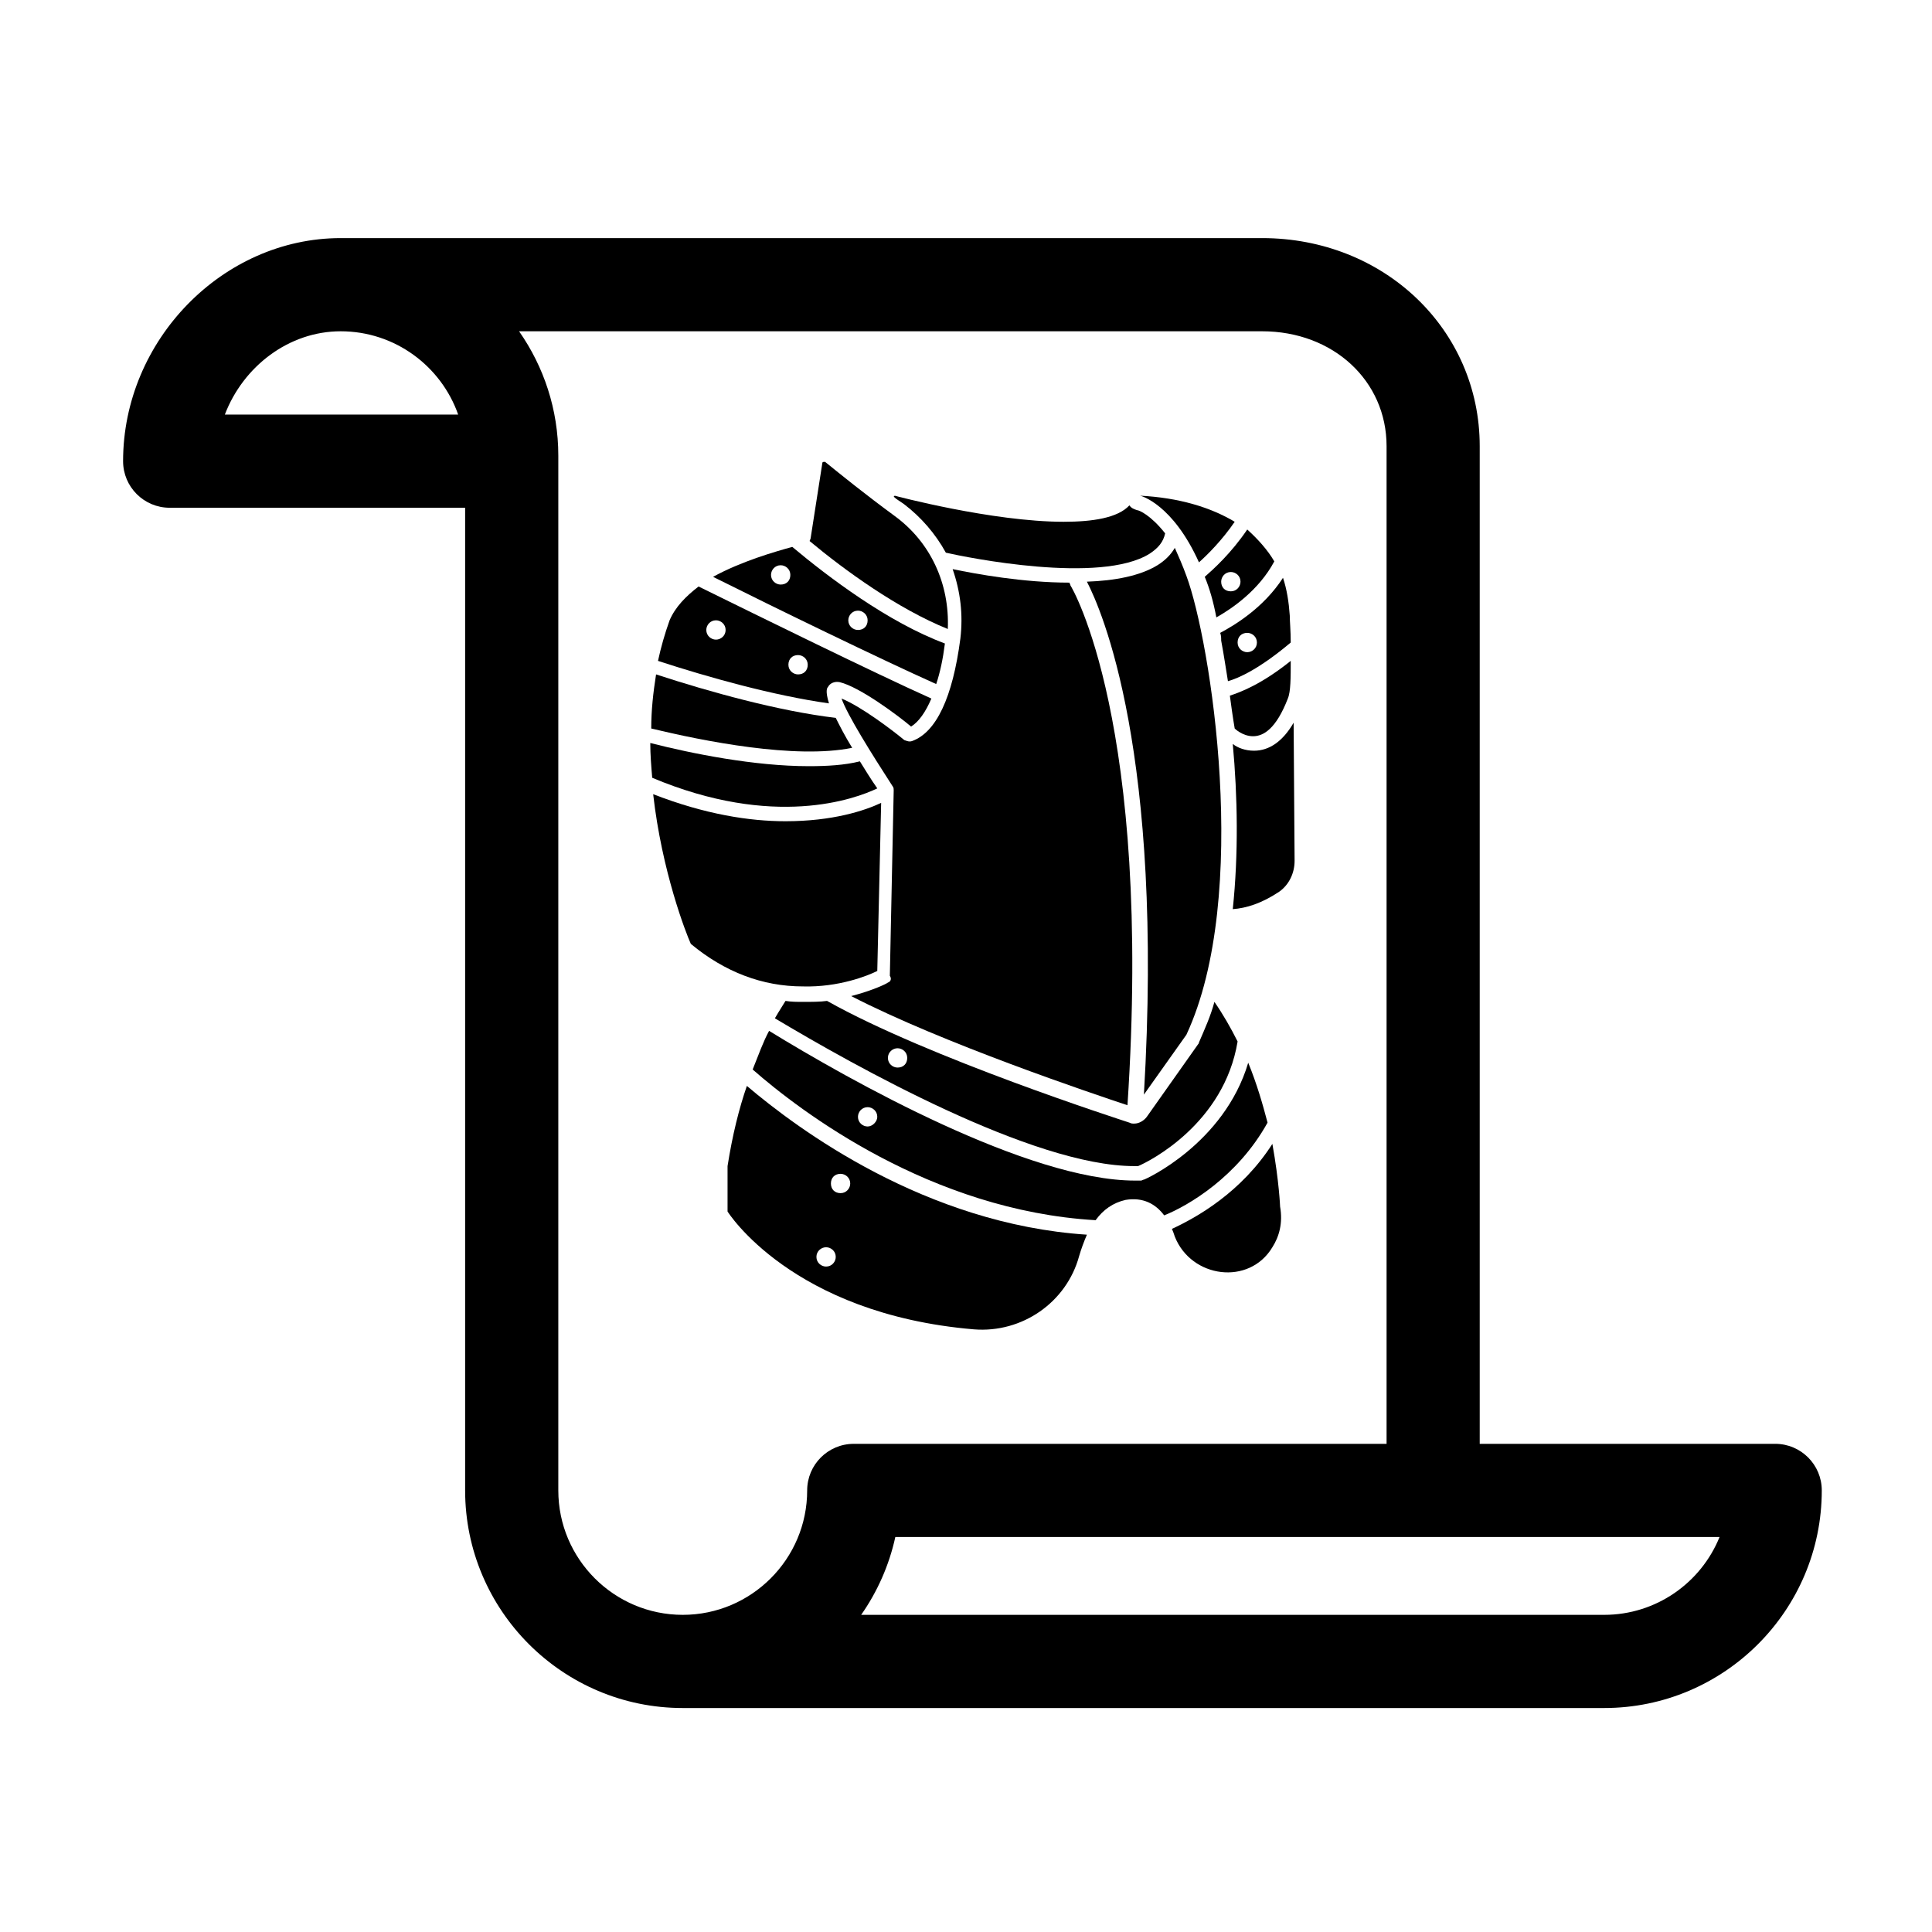
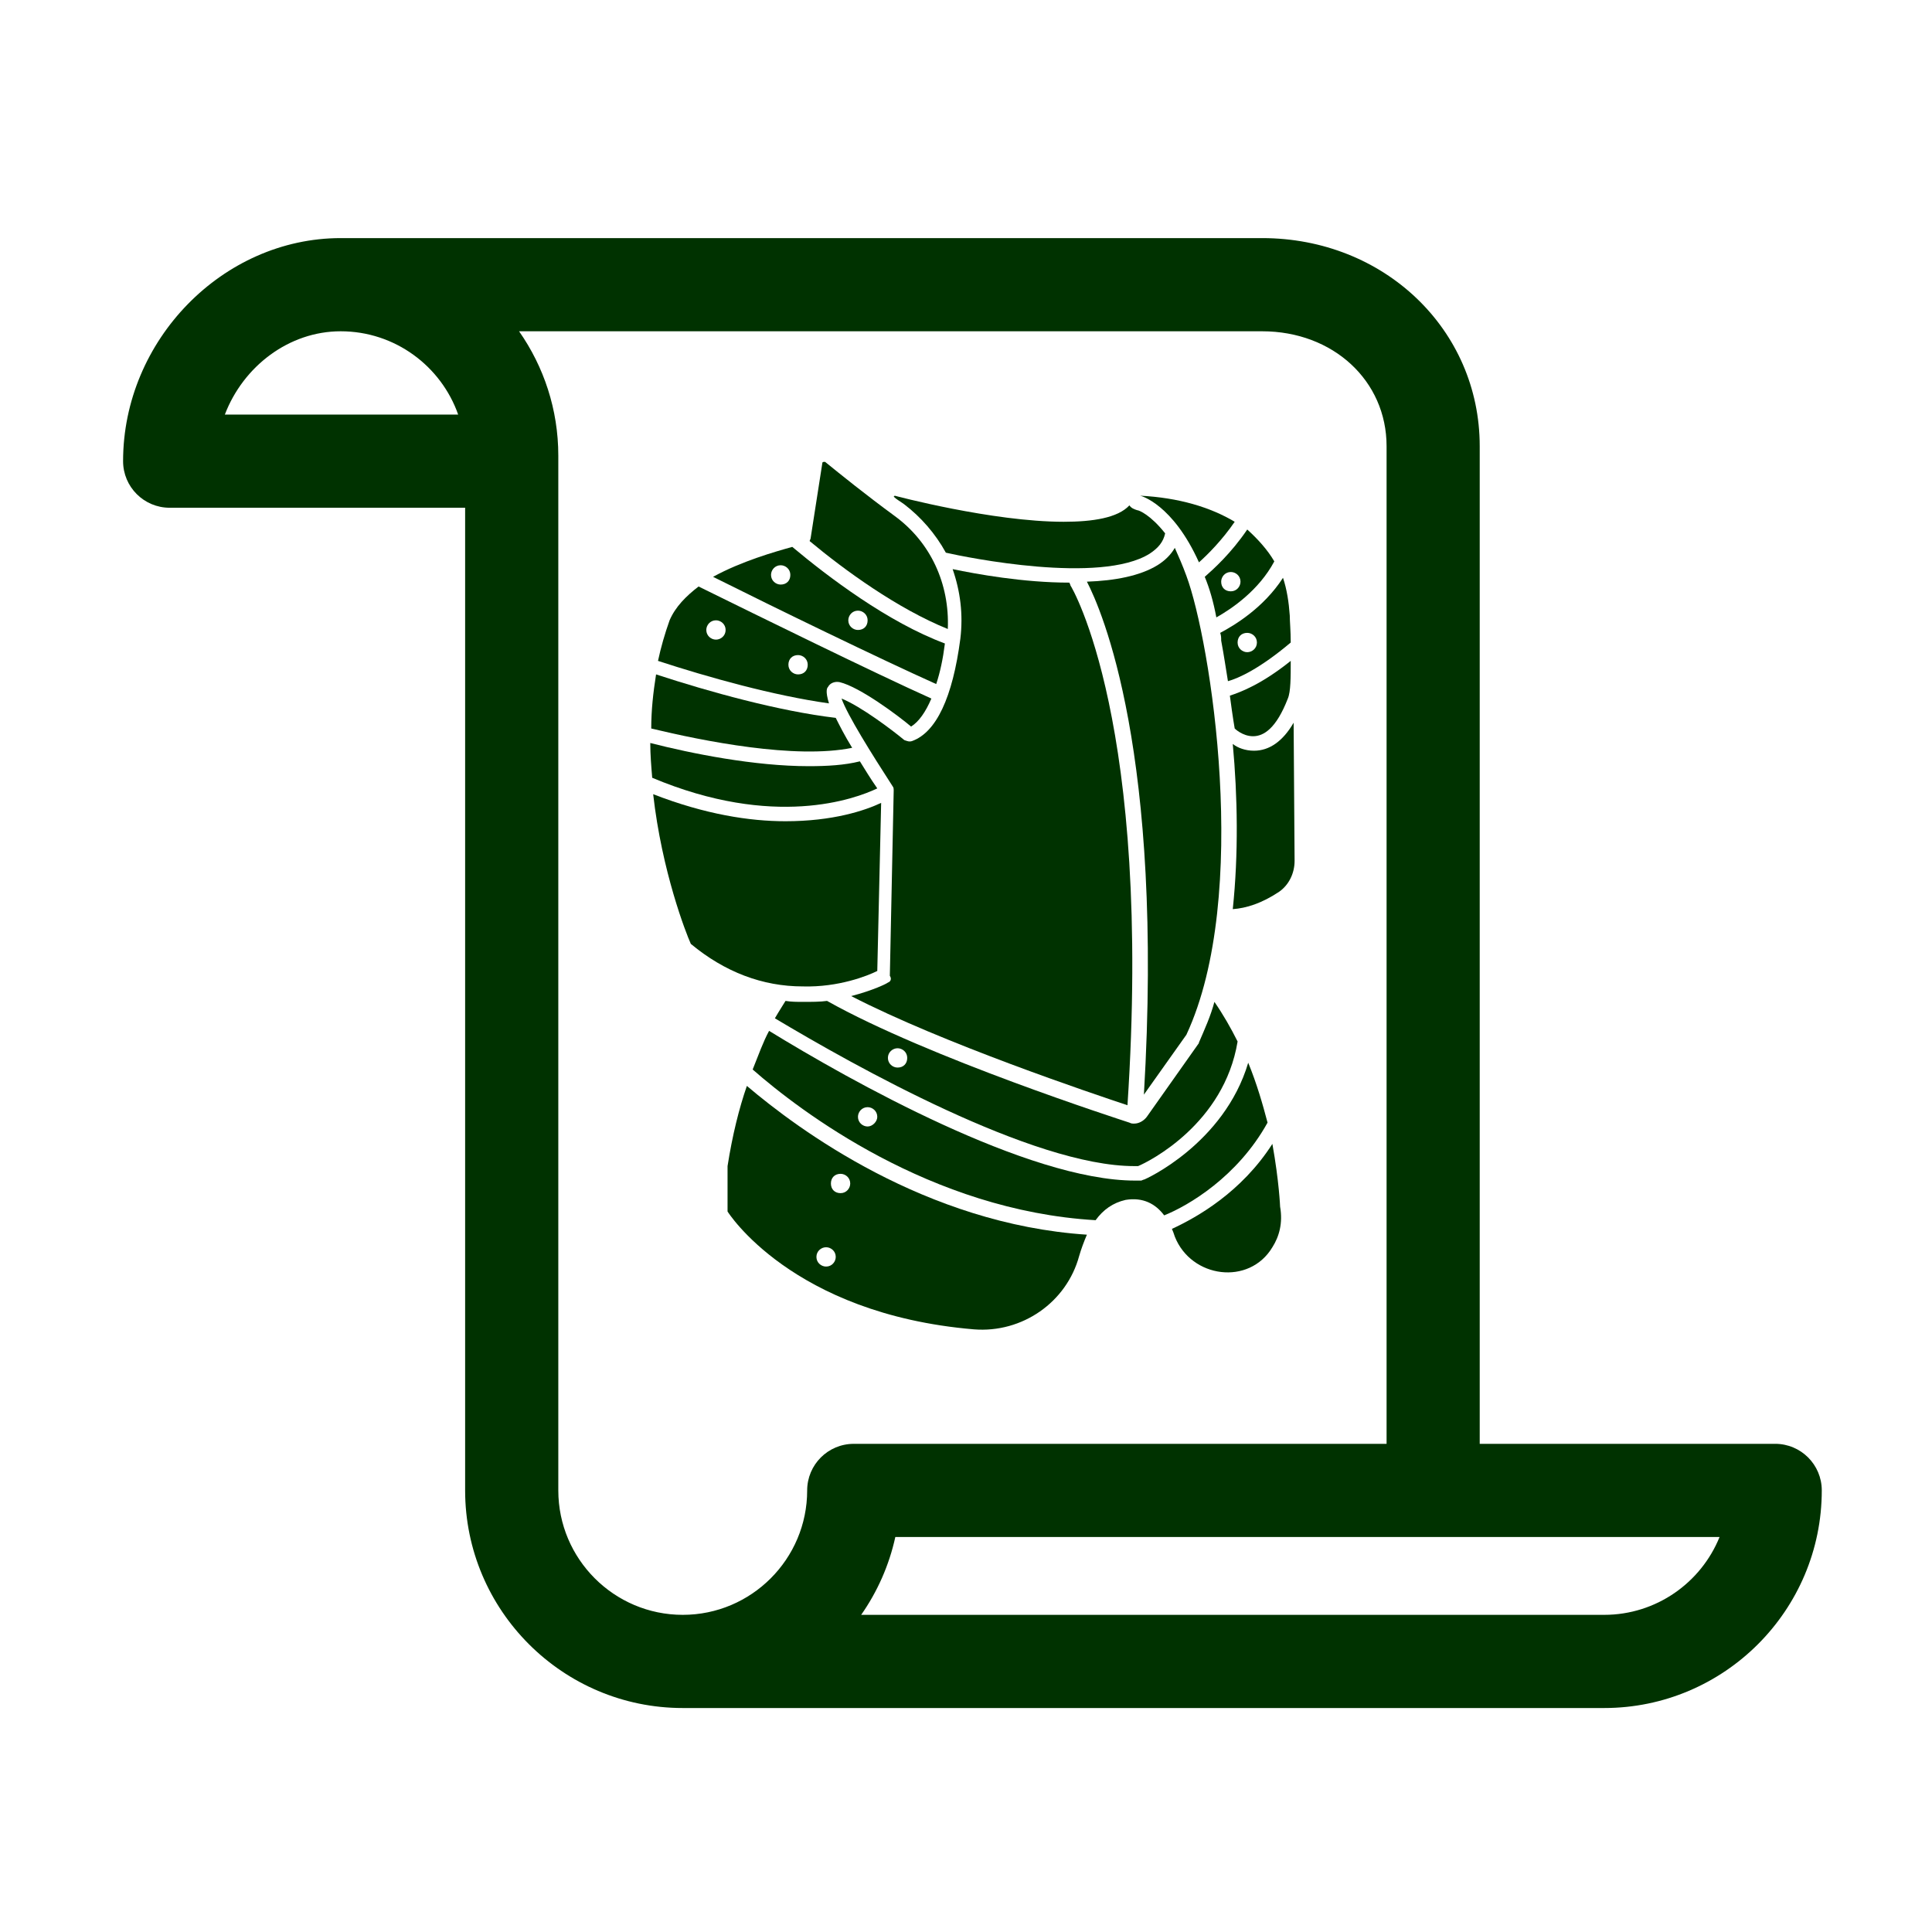
- <svg xmlns="http://www.w3.org/2000/svg" enable-background="new 0 0 100 100" version="1.1" viewBox="0 0 100 100" xml:space="preserve">
+ <svg xmlns="http://www.w3.org/2000/svg" fill="#003200" enable-background="new 0 0 100 100" version="1.1" viewBox="0 0 100 100" xml:space="preserve">
  <path d="m91.884 74.732h-15.294v-51.637c0-6.04-4.946-10.771-11.262-10.771h-47.694c-6.104 0-11.263 5.287-11.263 11.546 0 1.332 1.079 2.411 2.41 2.411h15.294v50.862c0 6.211 5.053 11.264 11.264 11.264h47.692c6.211 0 11.264-5.053 11.264-11.264 0-1.331-1.079-2.411-2.411-2.411zm-80.246-53.273c0.952-2.495 3.313-4.312 5.996-4.312 2.807 0 5.199 1.803 6.081 4.312h-12.077zm30.141 55.685c0 3.552-2.889 6.44-6.44 6.44s-6.441-2.889-6.441-6.44v-53.557c0-2.395-0.753-4.614-2.031-6.44h38.462c3.671 0 6.44 2.558 6.44 5.948v51.638h-27.578c-1.332-1e-3 -2.412 1.079-2.412 2.411zm41.252 6.44h-38.457c0.836-1.193 1.446-2.559 1.768-4.029h42.662c-0.955 2.361-3.273 4.029-5.973 4.029z" />
  <g transform="matrix(.5 0 0 .5 25.308 21.357)">
    <path d="m72.2 64.4c6.7-14.4 2.5-40.8 0-47.5-0.4-1.1-0.8-2-1.2-2.9-0.4 0.7-1 1.3-1.8 1.8-1.8 1.1-4.4 1.6-7.3 1.7 1.5 2.9 8 17.6 5.9 53.1z" />
    <path d="m24.7 78v4.7s6.6 10.6 25.5 12.2c5 0.4 9.6-2.8 10.9-7.6 0.2-0.7 0.5-1.5 0.8-2.2-16.7-1.1-29.9-10.9-35.2-15.4-0.8 2.3-1.5 5.1-2 8.3zm11.7 0.8c0.5 0 1 0.4 1 1 0 0.5-0.4 1-1 1s-1-0.4-1-1 0.4-1 1-1zm-1.5 7.6c0.5 0 1 0.4 1 1 0 0.5-0.4 1-1 1-0.5 0-1-0.4-1-1s0.5-1 1-1z" />
    <path d="m81.1 75.7c-3.2 5-7.8 7.6-10.4 8.8 0.1 0.2 0.2 0.5 0.3 0.8 1.7 4.3 7.7 5.1 10.1 1.1 0.7-1.1 1.1-2.5 0.8-4.2 0 0-0.1-2.6-0.8-6.5z" />
    <path d="m80.6 73.5c-0.5-1.9-1.1-4-2-6.2-2.5 8.4-10.7 12.1-10.8 12.1s-0.2 0.1-0.3 0.1h-0.6c-11.1 0-29.6-10.4-37.9-15.5-0.6 1.1-1.1 2.5-1.7 4 4.9 4.3 18.4 14.6 35.5 15.6 0.8-1.1 1.8-1.8 3.1-2.1 1.8-0.3 3.1 0.4 4 1.6 2.5-1 7.6-4 10.7-9.6zm-41.4 0.4c-0.5 0-1-0.4-1-1 0-0.5 0.4-1 1-1 0.5 0 1 0.4 1 1 0 0.5-0.5 1-1 1z" />
    <path d="m74.1 17c0.5 1.2 0.9 2.6 1.2 4.2 1.6-0.9 4.4-2.8 6-5.8-0.7-1.2-1.7-2.3-2.8-3.3-1.7 2.5-3.5 4.1-4.4 4.9zm2.7-0.5c0.5 0 1 0.4 1 1 0 0.5-0.4 1-1 1s-1-0.4-1-1c0-0.5 0.4-1 1-1z" />
    <path d="m77.2 32.7s0.8 0.8 1.9 0.8 2.4-0.8 3.6-3.9c0.3-0.7 0.3-2.2 0.3-3.9-3 2.4-5.1 3.2-6.3 3.6 0.3 2.3 0.5 3.4 0.5 3.4z" />
    <path d="m73.5 15.5c0.9-0.8 2.4-2.3 3.7-4.2-2.5-1.5-5.8-2.5-9.8-2.7 0.1 0 3.4 0.9 6.1 6.9z" />
    <path d="m75.7 22.8c0.1 0.3 0.1 0.5 0.1 0.8 0.3 1.6 0.5 3 0.7 4.2 1.1-0.3 3.3-1.3 6.5-4 0-1.2-0.1-2.2-0.1-2.8-0.1-1.4-0.3-2.7-0.7-3.9-2 3.1-5 4.9-6.5 5.7zm2.8 2c-0.5 0-1-0.4-1-1s0.4-1 1-1c0.5 0 1 0.4 1 1s-0.5 1-1 1z" />
    <path d="m40.2 38.9c-0.7-1-1.3-2-1.8-2.8-1.6 0.4-3.4 0.5-5.3 0.5-5.6 0-12.1-1.3-16.4-2.4 0 1.2 0.1 2.4 0.2 3.6 12.6 5.3 21 2.2 23.3 1.1z" />
    <path d="m37.6 34.7c-0.8-1.3-1.3-2.3-1.7-3.1-5.9-0.7-13.1-2.7-18.6-4.5-0.3 1.9-0.5 3.7-0.5 5.6 5.4 1.3 14.9 3.2 20.8 2z" />
    <path d="m47.2 23.9c-5.9-2.2-12.1-6.9-15.8-10-1.8 0.5-5.3 1.5-8.2 3.1 6.4 3.2 17.3 8.5 23.1 11.1 0.4-1.2 0.7-2.6 0.9-4.2zm-17-6.1c-0.5 0-1-0.4-1-1 0-0.5 0.4-1 1-1 0.5 0 1 0.4 1 1s-0.4 1-1 1zm8 4.7c-0.5 0-1-0.4-1-1 0-0.5 0.4-1 1-1 0.5 0 1 0.4 1 1s-0.4 1-1 1z" />
    <path d="m40.2 57.8 0.4-17.4c-1.7 0.8-5 1.9-9.9 1.9-3.7 0-8.3-0.7-13.7-2.8 0.9 8 3.4 14.4 3.9 15.5 3.5 2.9 7.4 4.4 11.6 4.4 3.7 0.1 6.7-1.1 7.7-1.6z" />
    <path d="m42 10.7c-3-2.2-5.6-4.3-7.2-5.6h-0.1c-0.1 0-0.2 0-0.2 0.2l-1.2 7.7c0 0.1-0.1 0.2-0.1 0.3 3.6 3 9.1 7 14.3 9.1 0.2-4.7-1.8-9-5.5-11.7z" />
    <path d="m35.1 28.4c0.2-0.4 0.7-0.6 1.2-0.5 2.1 0.5 6.1 3.5 7.4 4.6 0.8-0.5 1.5-1.5 2.1-2.9-6-2.7-17.8-8.5-24.1-11.6-1.3 1-2.4 2.1-3 3.5-0.5 1.4-0.9 2.8-1.2 4.2 5.2 1.7 12 3.6 17.7 4.4-0.4-1.3-0.2-1.6-0.1-1.7zm-11.6-4.9c-0.5 0-1-0.4-1-1 0-0.5 0.4-1 1-1 0.5 0 1 0.4 1 1s-0.5 1-1 1zm8.5 3.6c-0.5 0-1-0.4-1-1s0.4-1 1-1c0.5 0 1 0.4 1 1s-0.4 1-1 1z" />
    <path d="m83.3 32.1c-1.1 1.9-2.5 2.9-4.1 2.9-0.9 0-1.7-0.3-2.2-0.7 0.5 5.4 0.6 11.4 0 17.1 1.4-0.1 3-0.6 4.8-1.8 1-0.7 1.6-1.9 1.6-3.2z" />
    <path d="m41.3 59c-0.1 0.1-1.5 0.8-3.8 1.4 9.5 4.9 25 10.1 28.6 11.3 2.6-39.6-5.8-53.7-5.9-53.8 0-0.1-0.1-0.2-0.1-0.3-4.8 0-9.7-0.9-12.1-1.4 0.8 2.3 1.1 4.7 0.8 7.2-0.8 6.1-2.5 9.7-5 10.6-0.3 0.1-0.5 0-0.8-0.1-1.2-1-4.5-3.5-6.5-4.3 0.6 1.7 3.1 5.7 5.3 9.1 0.1 0.1 0.1 0.3 0.1 0.4l-0.4 19.2c0.2 0.3 0.1 0.6-0.2 0.7z" />
    <path d="m47.3 14.5c2.2 0.5 16 3.3 21.1 0.1 0.9-0.6 1.4-1.2 1.6-2.1-1.5-1.9-2.7-2.4-2.9-2.4-0.3-0.1-0.6-0.2-0.8-0.5-1.2 1.3-3.8 1.7-6.8 1.7-7.4 0-17.5-2.7-17.5-2.7l-0.1 0.1c0.3 0.3 0.7 0.5 1.1 0.8 1.7 1.3 3.2 3 4.3 5z" />
    <path d="m32.5 61c-0.6 0-1.2 0-1.8-0.1-0.3 0.5-0.7 1.1-1.1 1.8 8.2 4.9 26.7 15.3 37.2 15.3h0.4c1.2-0.5 8.9-4.4 10.3-12.9-0.7-1.4-1.5-2.8-2.4-4.1-0.4 1.5-1 2.8-1.6 4.2 0 0.1-0.1 0.2-0.1 0.2l-5.3 7.5c-0.3 0.4-0.8 0.7-1.3 0.7-0.2 0-0.3 0-0.5-0.1-0.9-0.3-20.8-6.7-31.3-12.6-0.7 0.1-1.6 0.1-2.5 0.1zm9.8 4.8c0.5 0 1 0.4 1 1s-0.4 1-1 1c-0.5 0-1-0.4-1-1s0.5-1 1-1z" />
  </g>
</svg>
